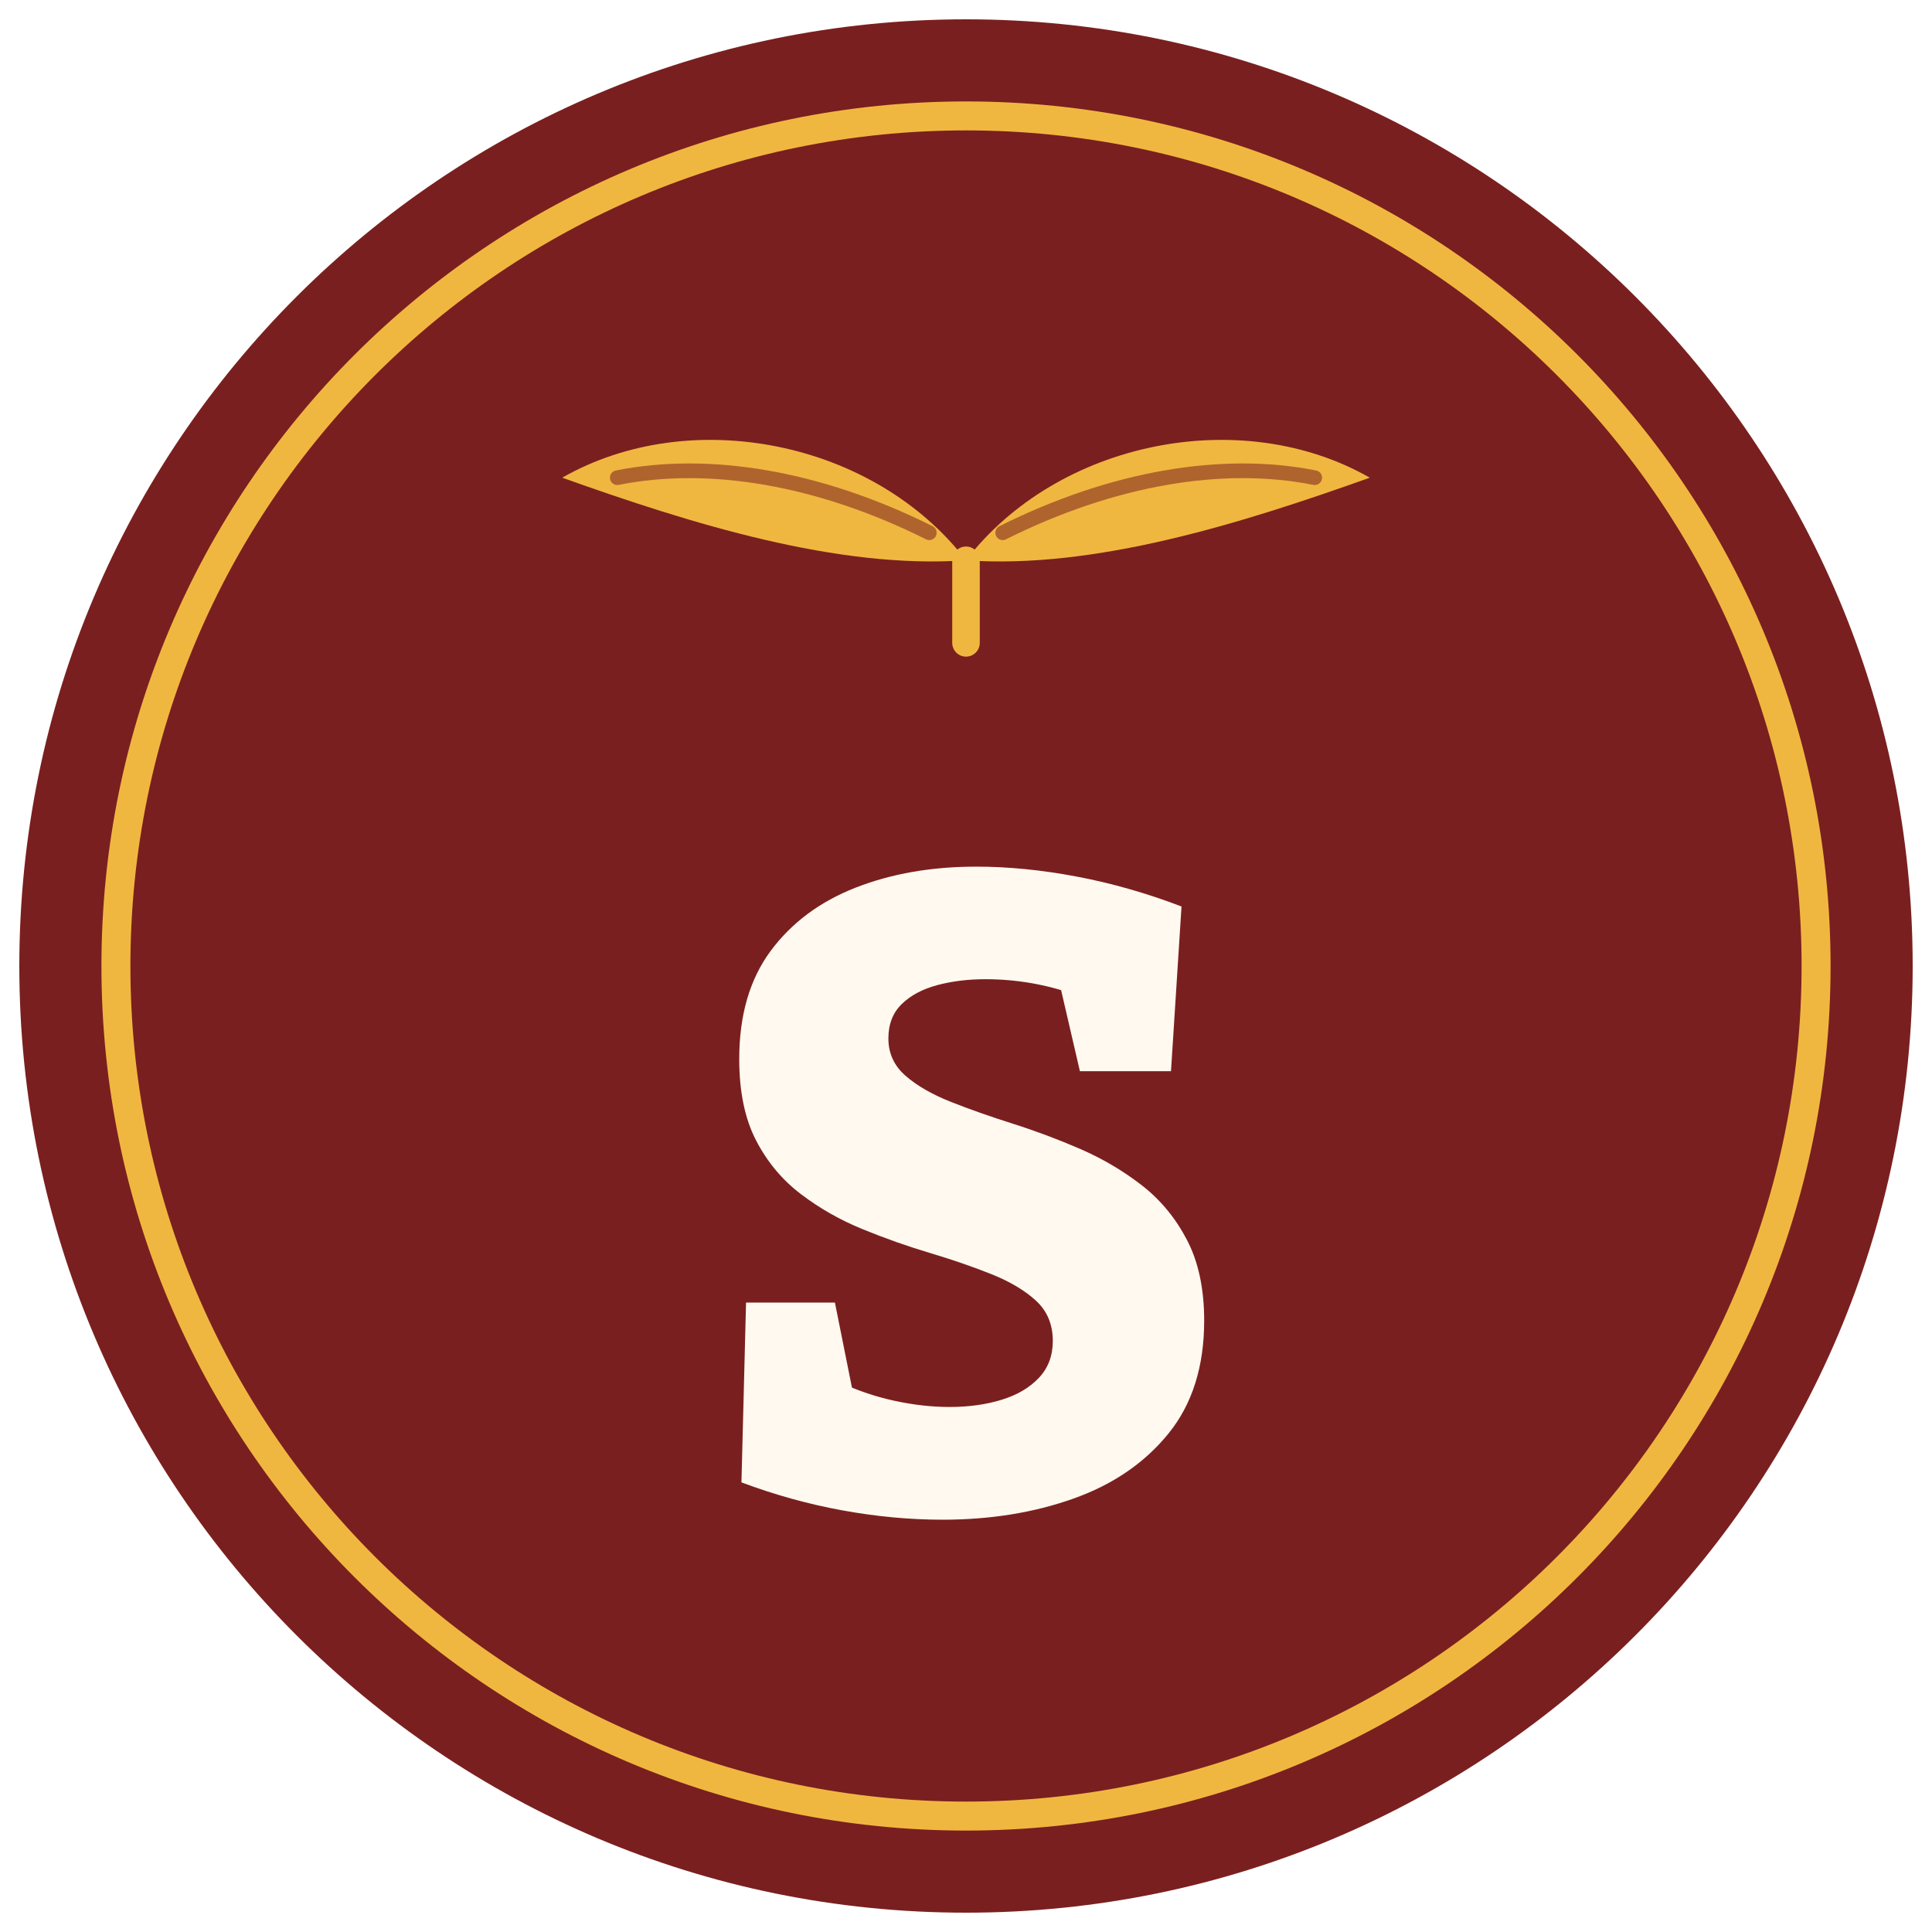
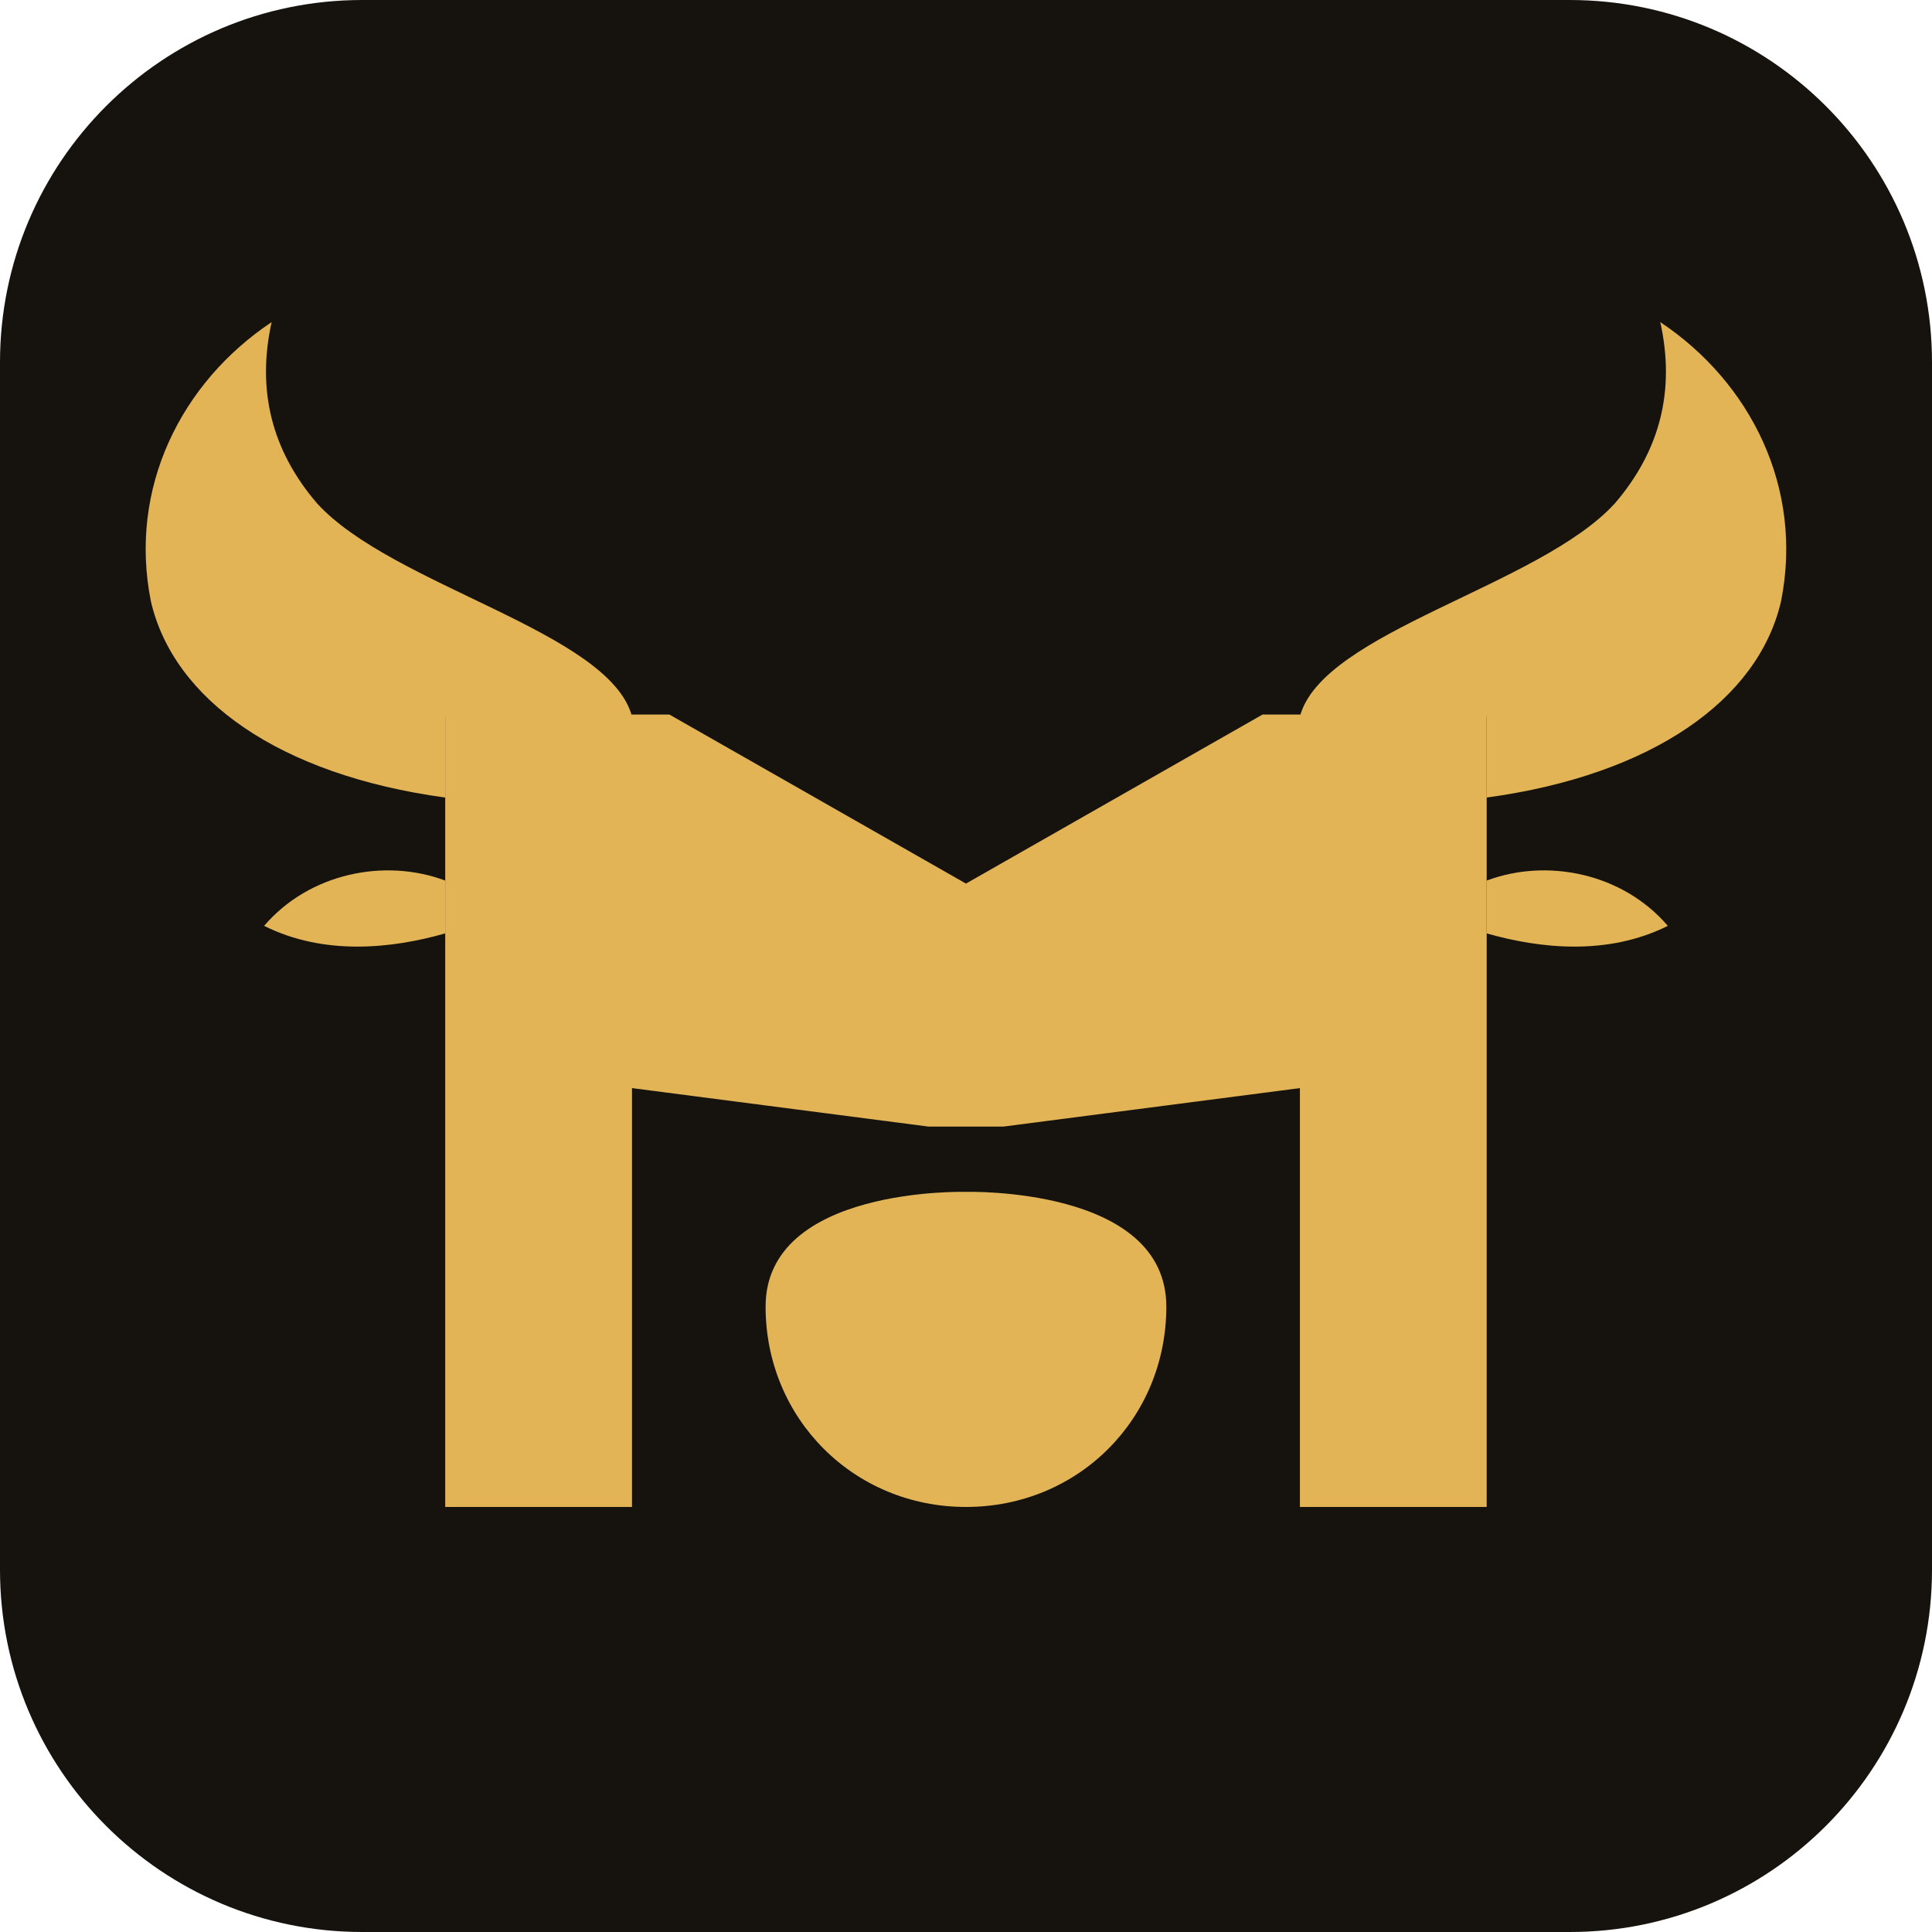
- <svg xmlns="http://www.w3.org/2000/svg" viewBox="0 0 200 200" width="200" height="200">
-   <circle cx="100" cy="100" r="98" fill="#7A1F1F" />
-   <circle cx="100" cy="100" r="88" fill="none" stroke="#F0B740" stroke-width="3" />
-   <path d="M100 58 C109.5 45.65 128.5 41.85 141.8 49.45 C128.5 54.2 113.3 58.95 100 58 Z" fill="#F0B740" />
-   <path d="M100 58 C90.5 45.65 71.5 41.85 58.2 49.45 C71.5 54.2 86.7 58.95 100 58 Z" fill="#F0B740" />
-   <path d="M103.8 55.15 C115.2 49.45 126.6 47.55 136.1 49.45 M96.2 55.15 C84.8 49.45 73.4 47.55 63.9 49.45" stroke="#7A1F1F" stroke-width="1.52" fill="none" stroke-linecap="round" opacity=".55" />
-   <path d="M100 58 L100 66.55" stroke="#F0B740" stroke-width="2.85" stroke-linecap="round" />
-   <path d="M91.965 107.501Q91.965 109.816 93.744 111.365Q95.522 112.913 98.428 114.063Q101.334 115.213 104.845 116.325Q108.356 117.437 111.822 118.939Q115.287 120.442 118.193 122.696Q121.099 124.95 122.877 128.362Q124.656 131.773 124.656 136.711Q124.656 143.825 120.976 148.379Q117.296 152.933 111.147 155.126Q104.999 157.319 97.577 157.319Q92.502 157.319 87.204 156.353Q81.907 155.387 76.755 153.455L77.23 134.84H86.43L88.607 145.711L87.151 143.182Q89.681 144.378 92.617 145.014Q95.553 145.65 98.313 145.65Q101.257 145.65 103.68 144.907Q106.103 144.163 107.544 142.637Q108.986 141.111 108.986 138.811Q108.986 136.251 107.245 134.648Q105.505 133.046 102.599 131.888Q99.694 130.731 96.228 129.696Q92.763 128.661 89.29 127.242Q85.817 125.824 82.911 123.616Q80.005 121.408 78.265 118.05Q76.525 114.692 76.525 109.632Q76.525 102.839 79.768 98.454Q83.011 94.069 88.569 91.891Q94.127 89.714 101.058 89.714Q106.011 89.714 111.454 90.741Q116.897 91.769 122.31 93.839L121.221 110.889H111.791L109.583 101.367L111.239 102.962Q109.108 102.18 106.754 101.773Q104.401 101.367 102.009 101.367Q99.325 101.367 97.025 101.98Q94.725 102.594 93.345 103.943Q91.965 105.293 91.965 107.501Z" fill="#FFF9EF" />
+ <svg xmlns="http://www.w3.org/2000/svg" viewBox="0 0 512 512" width="512" height="512" role="img" aria-label="SML">
+   <rect width="512" height="512" rx="96" fill="#16130F" />
+   <g transform="translate(117.99 399.36)">
+     <g fill="#E2B456">
+       <path d="M49.5 -209.5 C43.5 -232.0 -14.0 -244.0 -34.0 -266.0 C-46.0 -280.0 -50.0 -296.0 -46.0 -314.0 C-70.0 -298.0 -84.0 -270.0 -78.0 -240.0 C-72.0 -214.0 -44.0 -194.0 0.0 -188.0 L0.0 -209.5 Z" />
+       <path d="M226.5 -209.5 C232.5 -232.0 290.0 -244.0 310.0 -266.0 C322.0 -280.0 326.0 -296.0 322.0 -314.0 C346.0 -298.0 360.0 -270.0 354.0 -240.0 C348.0 -214.0 320.0 -194.0 276.0 -188.0 L276.0 -209.5 Z" />
+       <path d="M0.0 0.0 L0.0 -210.0 L59.4 -210.0 L138.0 -165.2 L216.6 -210.0 L276.0 -210.0 L276.0 0.0 L226.5 0.0 L226.5 -111.0 L147.9 -100.8 L128.1 -100.8 L49.5 -111.0 L49.5 0.0 Z" />
+       <path d="M0.0 -166.0 C-16.0 -172.0 -36.0 -168.0 -48.0 -154.0 C-32.0 -146.0 -14.0 -148.0 0.0 -152.0 Z" />
+       <path d="M276.0 -166.0 C292.0 -172.0 312.0 -168.0 324.0 -154.0 C308.0 -146.0 290.0 -148.0 276.0 -152.0 Z" />
+       <path d="M138.0 -83.5 C138.0 -83.5 84.9 -85.0 84.9 -53.1 C84.9 -23.4 108.3 0.0 138.0 0.0 C167.8 0.0 191.1 -23.4 191.1 -53.1 C191.1 -85.0 138.0 -83.5 138.0 -83.5 Z" />
+     </g>
+   </g>
</svg>
